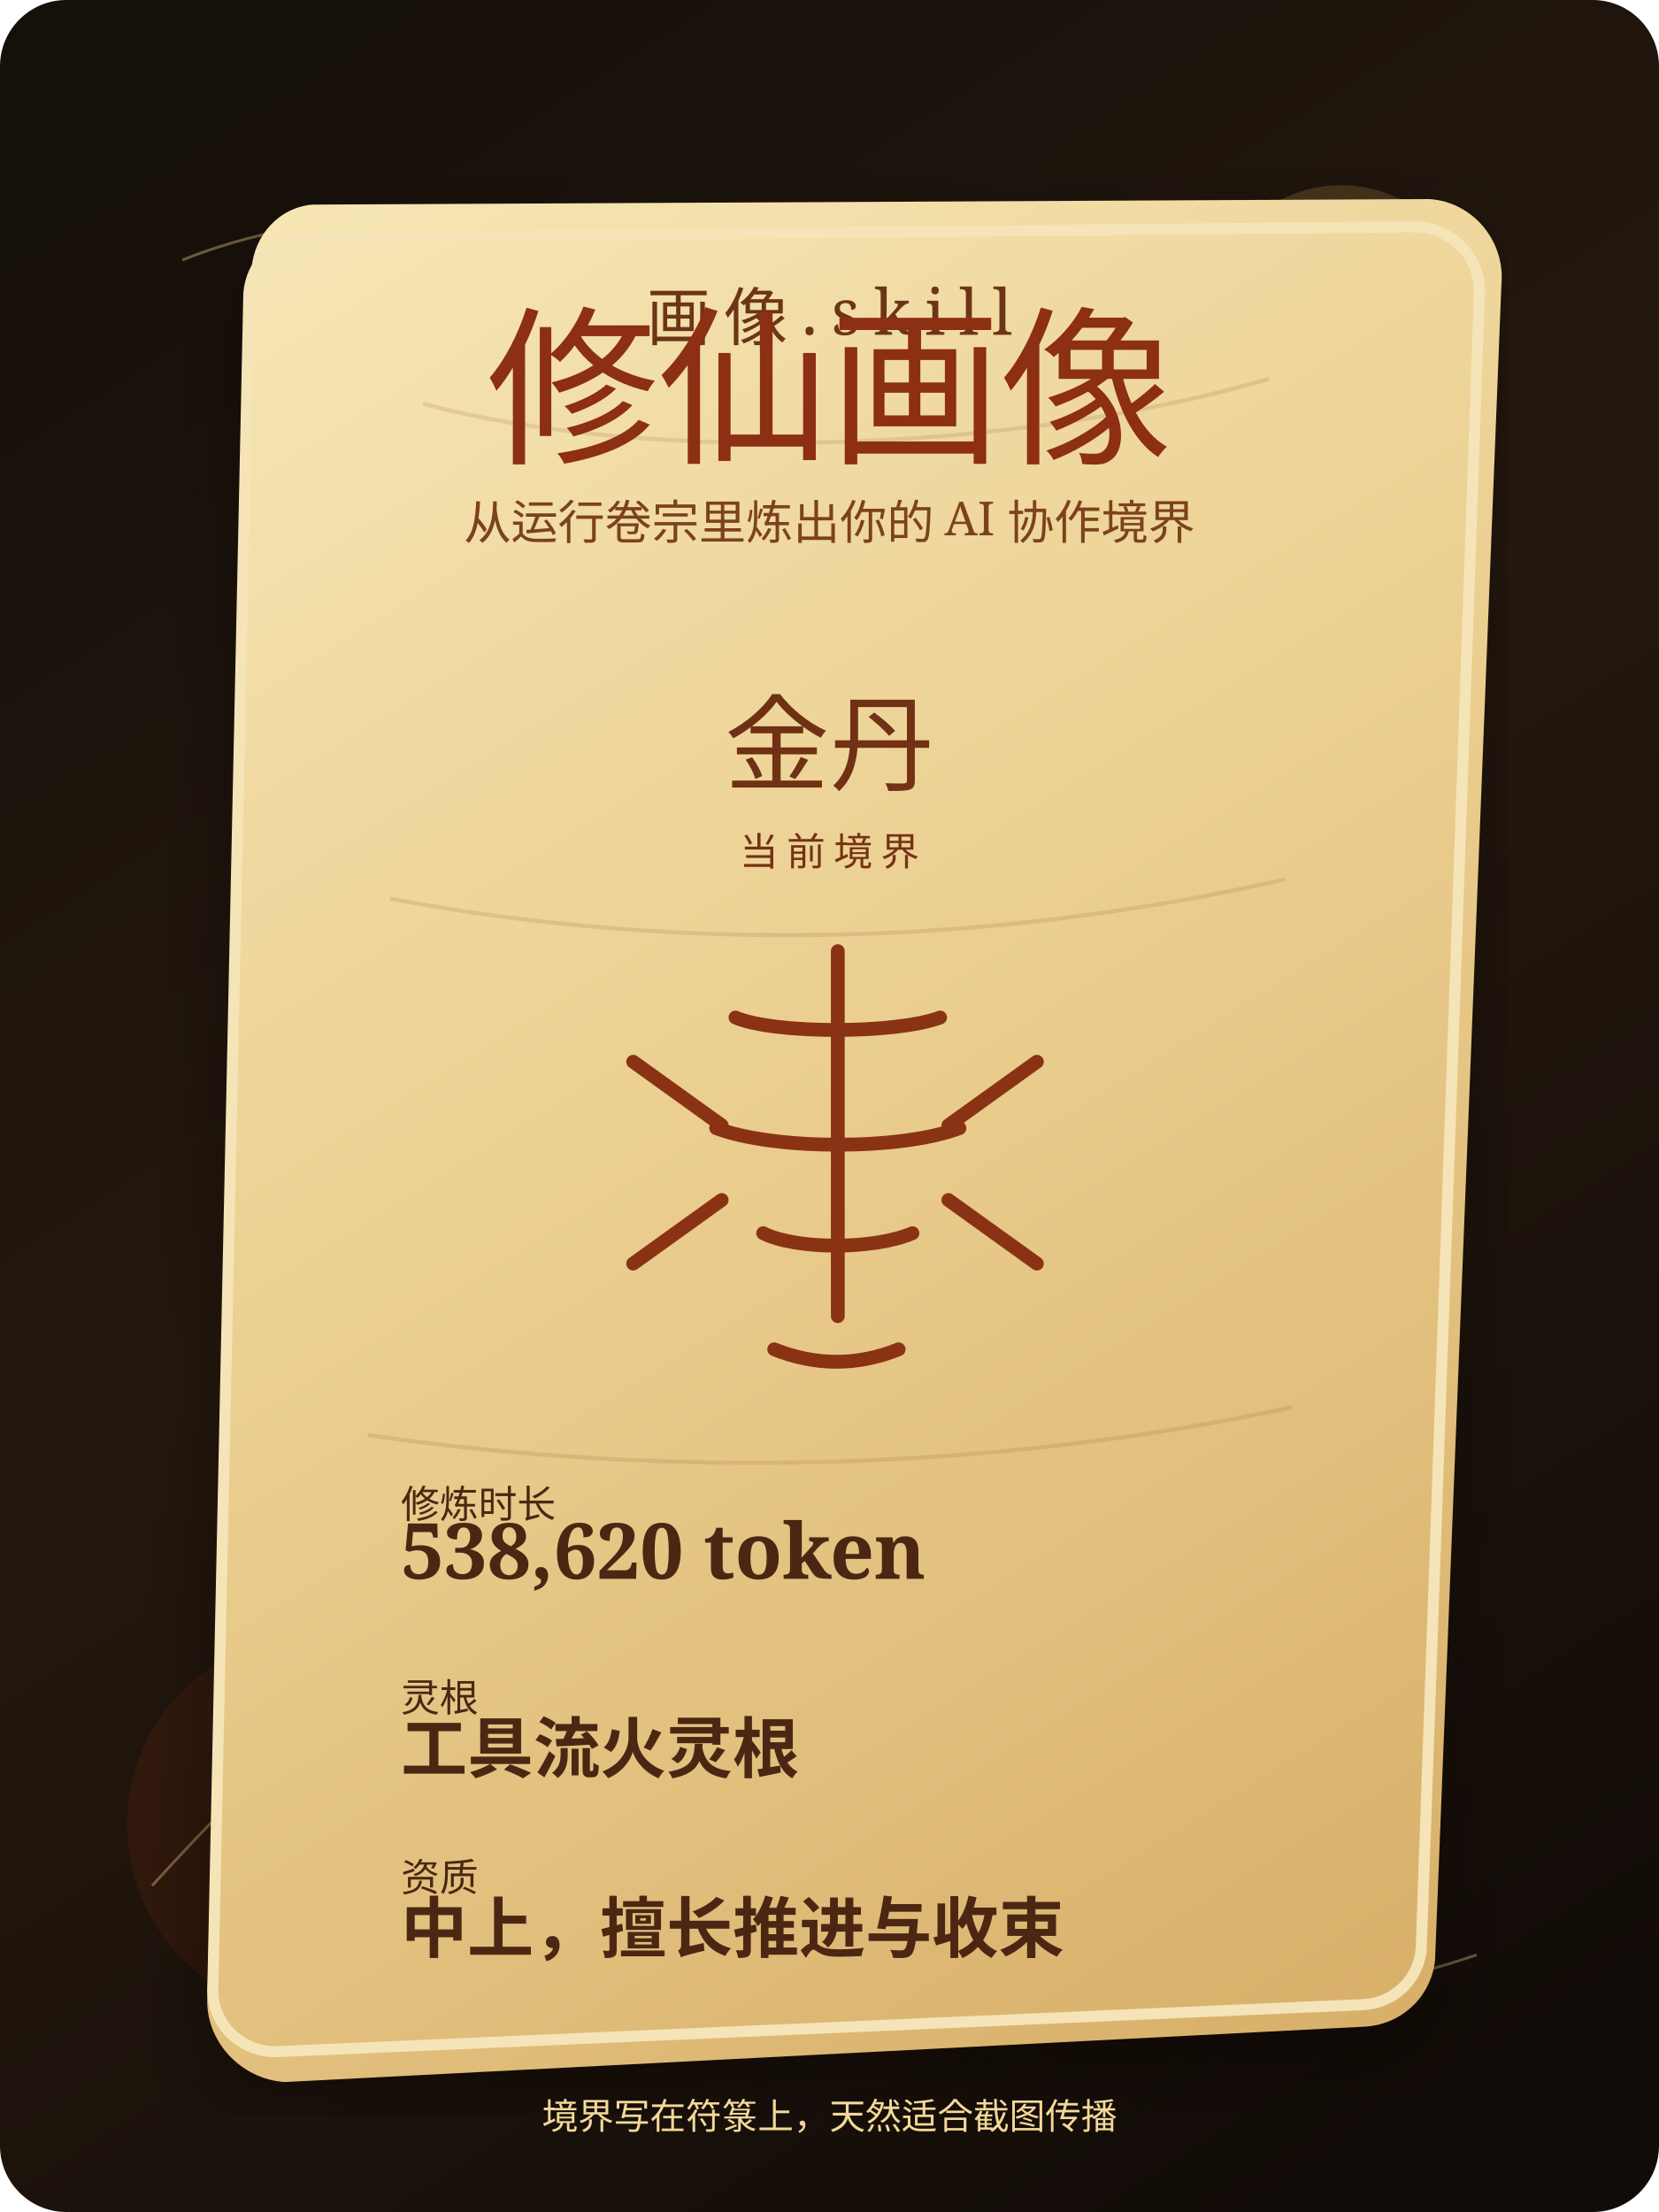
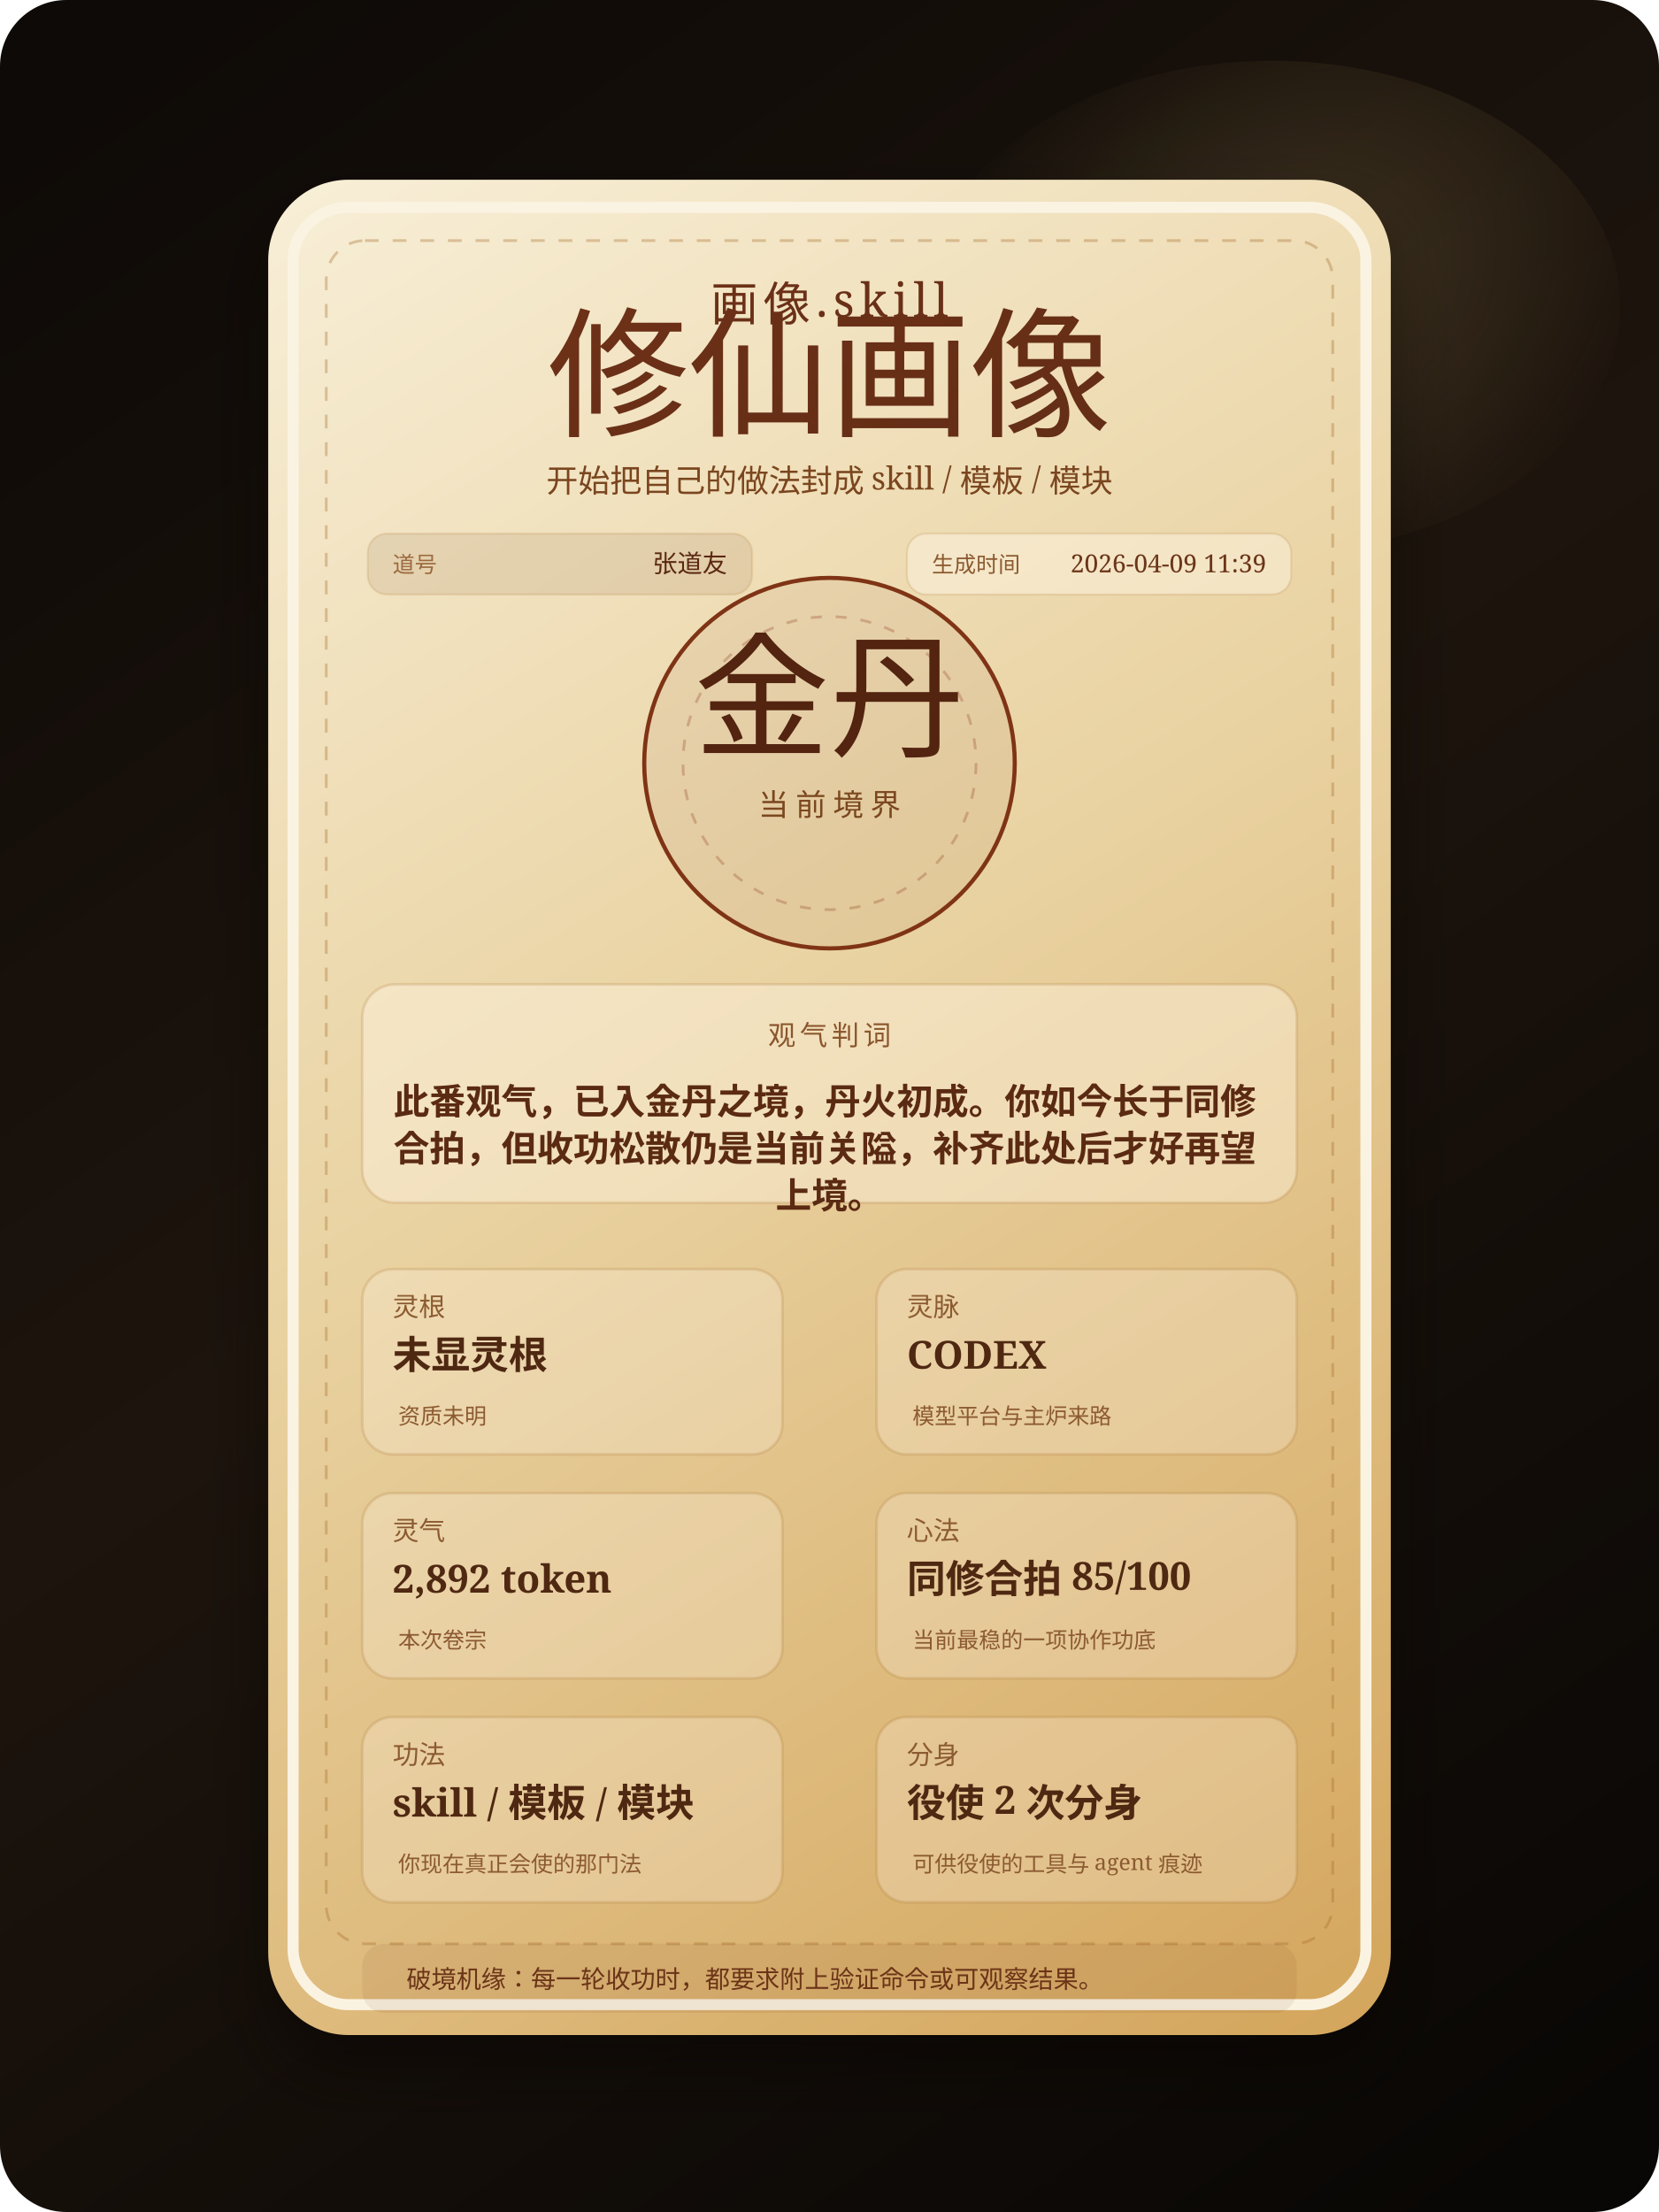
<svg xmlns="http://www.w3.org/2000/svg" width="1200" height="1600" viewBox="0 0 1200 1600" fill="none">
  <defs>
-     <linearGradient id="bg" x1="140" y1="80" x2="1060" y2="1520" gradientUnits="userSpaceOnUse">
-       <stop stop-color="#16100A" />
-       <stop offset="0.45" stop-color="#24180E" />
-       <stop offset="1" stop-color="#120C08" />
+     <linearGradient id="bg" x1="86" y1="48" x2="1124" y2="1556" gradientUnits="userSpaceOnUse">
+       <stop stop-color="#0E0A07" />
+       <stop offset="0.46" stop-color="#1D140D" />
+       <stop offset="1" stop-color="#090705" />
    </linearGradient>
-     <linearGradient id="paper" x1="200" y1="150" x2="1010" y2="1450" gradientUnits="userSpaceOnUse">
-       <stop stop-color="#F6E6B4" />
-       <stop offset="0.5" stop-color="#EACD8E" />
-       <stop offset="1" stop-color="#D8B06A" />
+     <linearGradient id="paper" x1="194" y1="124" x2="1018" y2="1486" gradientUnits="userSpaceOnUse">
+       <stop stop-color="#F8EFD8" />
+       <stop offset="0.45" stop-color="#E9D2A1" />
+       <stop offset="1" stop-color="#D3A45A" />
    </linearGradient>
-     <linearGradient id="ink" x1="340" y1="210" x2="880" y2="1310" gradientUnits="userSpaceOnUse">
-       <stop stop-color="#582A12" />
-       <stop offset="1" stop-color="#A23E18" />
+     <linearGradient id="ink" x1="292" y1="210" x2="812" y2="1428" gradientUnits="userSpaceOnUse">
+       <stop stop-color="#6F3218" />
+       <stop offset="1" stop-color="#3E1D0E" />
    </linearGradient>
-     <filter id="shadow" x="110" y="90" width="980" height="1440" filterUnits="userSpaceOnUse" color-interpolation-filters="sRGB">
+     <radialGradient id="mist" cx="0" cy="0" r="1" gradientUnits="userSpaceOnUse" gradientTransform="translate(920 222) rotate(145) scale(314 224)">
+       <stop stop-color="#E9C777" stop-opacity="0.2" />
+       <stop offset="1" stop-color="#E9C777" stop-opacity="0" />
+     </radialGradient>
+     <filter id="shadow" x="118" y="92" width="964" height="1436" filterUnits="userSpaceOnUse" color-interpolation-filters="sRGB">
      <feFlood flood-opacity="0" result="BackgroundImageFix" />
      <feColorMatrix in="SourceAlpha" type="matrix" values="0 0 0 0 0 0 0 0 0 0 0 0 0 0 0 0 0 0 127 0" result="hardAlpha" />
-       <feOffset dy="24" />
-       <feGaussianBlur stdDeviation="28" />
-       <feColorMatrix type="matrix" values="0 0 0 0 0.03 0 0 0 0 0.01 0 0 0 0 0 0 0 0 0.45 0" />
+       <feOffset dy="26" />
+       <feGaussianBlur stdDeviation="24" />
+       <feColorMatrix type="matrix" values="0 0 0 0 0.03 0 0 0 0 0.015 0 0 0 0 0.006 0 0 0 0.48 0" />
      <feBlend mode="normal" in2="BackgroundImageFix" result="effect1_dropShadow_0_1" />
      <feBlend mode="normal" in="SourceGraphic" in2="effect1_dropShadow_0_1" result="shape" />
    </filter>
  </defs>
  <rect width="1200" height="1600" rx="48" fill="url(#bg)" />
-   <circle cx="970" cy="230" r="96" fill="#F6C45F" fill-opacity="0.18" />
-   <circle cx="230" cy="1320" r="138" fill="#8C2D12" fill-opacity="0.16" />
-   <g opacity="0.38" stroke="#F3D58A" stroke-width="2">
-     <path d="M132 188C228 150 330 150 434 188" />
-     <path d="M766 1414C864 1450 964 1450 1068 1414" />
-     <path d="M110 1364C194 1272 264 1204 394 1170" />
-     <path d="M804 420C916 396 992 332 1074 242" />
+   <ellipse cx="920" cy="222" rx="252" ry="178" fill="url(#mist)" />
+   <g filter="url(#shadow)">
+     <path d="M252 130H948C980 130 1006 156 1006 188V1412C1006 1446 980 1472 948 1472H252C220 1472 194 1446 194 1412V188C194 156 220 130 252 130Z" fill="url(#paper)" />
+     <path d="M252 150H948C968 150 988 168 988 188V1410C988 1430 968 1450 948 1450H252C230 1450 212 1430 212 1410V188C212 168 230 150 252 150Z" stroke="#FBF3E2" stroke-width="8" />
+     <rect x="236" y="174" width="728" height="1232" rx="28" stroke="#A56A2A" stroke-opacity="0.34" stroke-width="2" stroke-dasharray="10 10" />
  </g>
-   <g filter="url(#shadow)">
-     <path d="M226 148C202 150 184 170 182 194L150 1444C148 1476 174 1504 206 1506L986 1466C1013 1465 1035 1445 1038 1418L1086 206C1089 174 1065 146 1034 144L226 148Z" fill="url(#paper)" />
-     <path d="M220 172C198 174 182 190 180 212L154 1436C152 1463 174 1485 201 1484L986 1450C1008 1449 1026 1432 1028 1410L1070 214C1072 188 1052 166 1026 164L220 172Z" stroke="#F5E4B7" stroke-width="8" />
+   <text x="600" y="232" fill="url(#ink)" font-size="34" text-anchor="middle" font-family="PingFang SC, Hiragino Sans GB, Microsoft YaHei, serif" letter-spacing="4">画像.skill</text>
+   <text x="600" y="308" fill="url(#ink)" font-size="102" text-anchor="middle" font-family="STKaiti, KaiTi, serif">修仙画像</text>
+   <text x="600" y="356" fill="#7A461F" font-size="23" text-anchor="middle" font-family="PingFang SC, Hiragino Sans GB, Microsoft YaHei, serif">开始把自己的做法封成 skill / 模板 / 模块</text>
+   <g>
+     <rect x="266" y="386" width="278" height="44" rx="14" fill="#6D3318" fill-opacity="0.10" stroke="#A56A2A" stroke-opacity="0.16" stroke-width="1.5" />
+     <text x="284" y="414" fill="#9B6A3E" font-size="16" font-family="PingFang SC, Hiragino Sans GB, Microsoft YaHei, serif">道号</text>
+     <text x="526" y="414" fill="#5A2812" font-size="18" text-anchor="end" font-family="PingFang SC, Hiragino Sans GB, Microsoft YaHei, serif">张道友</text>
  </g>
-   <g opacity="0.14" stroke="#7A431B" stroke-width="3">
-     <path d="M306 292C468 336 734 328 918 274" />
-     <path d="M282 650C494 690 718 684 930 636" />
-     <path d="M266 1038C484 1070 720 1064 934 1018" />
+   <g>
+     <rect x="656" y="386" width="278" height="44" rx="14" fill="#FFF7EA" fill-opacity="0.42" stroke="#A56A2A" stroke-opacity="0.16" stroke-width="1.5" />
+     <text x="674" y="414" fill="#8B5A31" font-size="16" font-family="PingFang SC, Hiragino Sans GB, Microsoft YaHei, serif">生成时间</text>
+     <text x="916" y="414" fill="#6B3518" font-size="18" text-anchor="end" font-family="PingFang SC, Hiragino Sans GB, Microsoft YaHei, serif">2026-04-09 11:39</text>
  </g>
-   <text x="600" y="246" fill="#6D3517" font-size="46" text-anchor="middle" font-family="PingFang SC, Hiragino Sans GB, Microsoft YaHei, serif" letter-spacing="10">画像.skill</text>
-   <text x="600" y="326" fill="#8D2F12" font-size="124" text-anchor="middle" font-family="STKaiti, KaiTi, serif">修仙画像</text>
-   <text x="600" y="390" fill="#7C421D" font-size="34" text-anchor="middle" font-family="PingFang SC, Hiragino Sans GB, Microsoft YaHei, serif">从运行卷宗里炼出你的 AI 协作境界</text>
-   <g fill="url(#ink)">
-     <text x="600" y="566" font-size="76" text-anchor="middle" font-family="STKaiti, KaiTi, serif">金丹</text>
-     <text x="600" y="626" font-size="28" text-anchor="middle" font-family="PingFang SC, Hiragino Sans GB, Microsoft YaHei, serif" letter-spacing="6">当前境界</text>
+   <g>
+     <circle cx="600" cy="552" r="134" fill="#6A2E13" fill-opacity="0.06" stroke="#7F3415" stroke-width="3" />
+     <circle cx="600" cy="552" r="106" stroke="#8B3C19" stroke-opacity="0.28" stroke-width="2" stroke-dasharray="8 10" />
+     <text x="600" y="540" fill="#532410" font-size="98" text-anchor="middle" font-family="STKaiti, KaiTi, serif">金丹</text>
+     <text x="600" y="590" fill="#7B471F" font-size="22" text-anchor="middle" font-family="PingFang SC, Hiragino Sans GB, Microsoft YaHei, serif" letter-spacing="5">当前境界</text>
  </g>
-   <g stroke="#8A3314" stroke-width="10" stroke-linecap="round">
-     <path d="M606 688L606 952" />
-     <path d="M532 736C560 748 648 748 680 736" />
-     <path d="M518 816C560 832 652 832 694 816" />
-     <path d="M552 892C576 904 632 904 660 892" />
-     <path d="M560 976C590 988 620 988 650 976" />
-     <path d="M458 768L522 814" />
-     <path d="M686 814L750 768" />
-     <path d="M458 914L522 868" />
-     <path d="M686 868L750 914" />
+   <g>
+     <rect x="262" y="712" width="676" height="158" rx="24" fill="#FFF6E6" fill-opacity="0.42" stroke="#A56A2A" stroke-opacity="0.18" stroke-width="2" />
+     <text x="600" y="756" fill="#8A562D" font-size="20" text-anchor="middle" font-family="PingFang SC, Hiragino Sans GB, Microsoft YaHei, serif" letter-spacing="3">观气判词</text>
+     <text x="600" y="806" fill="#5B2A12" font-size="26" text-anchor="middle" font-family="STKaiti, KaiTi, serif" font-weight="700">
+       <tspan x="600" dy="0">此番观气，已入金丹之境，丹火初成。你如今长于同修</tspan>
+       <tspan x="600" dy="34">合拍，但收功松散仍是当前关隘，补齐此处后才好再望</tspan>
+       <tspan x="600" dy="34">上境。</tspan>
+     </text>
  </g>
-   <g fill="#4B2713" font-family="PingFang SC, Hiragino Sans GB, Microsoft YaHei, serif">
-     <text x="290" y="1098" font-size="28">修炼时长</text>
-     <text x="290" y="1142" font-size="56" font-weight="700">538,620 token</text>
-     <text x="290" y="1238" font-size="28">灵根</text>
-     <text x="290" y="1282" font-size="48" font-weight="700">工具流火灵根</text>
-     <text x="290" y="1368" font-size="28">资质</text>
-     <text x="290" y="1412" font-size="48" font-weight="700">中上，擅长推进与收束</text>
+   <g>
+     <rect x="262" y="918" width="304" height="134" rx="22" fill="#FFF9ED" fill-opacity="0.24" stroke="#A46A2B" stroke-opacity="0.18" stroke-width="2" />
+     <text x="284" y="952" fill="#8C5B31" font-size="19" font-family="PingFang SC, Hiragino Sans GB, Microsoft YaHei, serif">灵根</text>
+     <text x="284" y="990" fill="#4F2812" font-size="28" text-anchor="start" font-family="PingFang SC, Hiragino Sans GB, Microsoft YaHei, serif" font-weight="700">
+       <tspan x="284" dy="0">未显灵根</tspan>
+     </text>
+     <text x="288" y="1030" fill="#8C5A31" font-size="16" text-anchor="start" font-family="PingFang SC, Hiragino Sans GB, Microsoft YaHei, serif" font-weight="400">
+       <tspan x="288" dy="0">资质未明</tspan>
+     </text>
  </g>
-   <text x="600" y="1540" fill="#F3D898" font-size="26" text-anchor="middle" font-family="PingFang SC, Hiragino Sans GB, Microsoft YaHei, serif">境界写在符箓上，天然适合截图传播</text>
+   <g>
+     <rect x="634" y="918" width="304" height="134" rx="22" fill="#FFF9ED" fill-opacity="0.24" stroke="#A46A2B" stroke-opacity="0.18" stroke-width="2" />
+     <text x="656" y="952" fill="#8C5B31" font-size="19" font-family="PingFang SC, Hiragino Sans GB, Microsoft YaHei, serif">灵脉</text>
+     <text x="656" y="990" fill="#4F2812" font-size="28" text-anchor="start" font-family="PingFang SC, Hiragino Sans GB, Microsoft YaHei, serif" font-weight="700">
+       <tspan x="656" dy="0">CODEX</tspan>
+     </text>
+     <text x="660" y="1030" fill="#8C5A31" font-size="16" text-anchor="start" font-family="PingFang SC, Hiragino Sans GB, Microsoft YaHei, serif" font-weight="400">
+       <tspan x="660" dy="0">模型平台与主炉来路</tspan>
+     </text>
+   </g>
+   <g>
+     <rect x="262" y="1080" width="304" height="134" rx="22" fill="#FFF9ED" fill-opacity="0.24" stroke="#A46A2B" stroke-opacity="0.18" stroke-width="2" />
+     <text x="284" y="1114" fill="#8C5B31" font-size="19" font-family="PingFang SC, Hiragino Sans GB, Microsoft YaHei, serif">灵气</text>
+     <text x="284" y="1152" fill="#4F2812" font-size="28" text-anchor="start" font-family="PingFang SC, Hiragino Sans GB, Microsoft YaHei, serif" font-weight="700">
+       <tspan x="284" dy="0">2,892 token</tspan>
+     </text>
+     <text x="288" y="1192" fill="#8C5A31" font-size="16" text-anchor="start" font-family="PingFang SC, Hiragino Sans GB, Microsoft YaHei, serif" font-weight="400">
+       <tspan x="288" dy="0">本次卷宗</tspan>
+     </text>
+   </g>
+   <g>
+     <rect x="634" y="1080" width="304" height="134" rx="22" fill="#FFF9ED" fill-opacity="0.24" stroke="#A46A2B" stroke-opacity="0.18" stroke-width="2" />
+     <text x="656" y="1114" fill="#8C5B31" font-size="19" font-family="PingFang SC, Hiragino Sans GB, Microsoft YaHei, serif">心法</text>
+     <text x="656" y="1152" fill="#4F2812" font-size="28" text-anchor="start" font-family="PingFang SC, Hiragino Sans GB, Microsoft YaHei, serif" font-weight="700">
+       <tspan x="656" dy="0">同修合拍 85/100</tspan>
+     </text>
+     <text x="660" y="1192" fill="#8C5A31" font-size="16" text-anchor="start" font-family="PingFang SC, Hiragino Sans GB, Microsoft YaHei, serif" font-weight="400">
+       <tspan x="660" dy="0">当前最稳的一项协作功底</tspan>
+     </text>
+   </g>
+   <g>
+     <rect x="262" y="1242" width="304" height="134" rx="22" fill="#FFF9ED" fill-opacity="0.24" stroke="#A46A2B" stroke-opacity="0.18" stroke-width="2" />
+     <text x="284" y="1276" fill="#8C5B31" font-size="19" font-family="PingFang SC, Hiragino Sans GB, Microsoft YaHei, serif">功法</text>
+     <text x="284" y="1314" fill="#4F2812" font-size="28" text-anchor="start" font-family="PingFang SC, Hiragino Sans GB, Microsoft YaHei, serif" font-weight="700">
+       <tspan x="284" dy="0">skill / 模板 / 模块</tspan>
+     </text>
+     <text x="288" y="1354" fill="#8C5A31" font-size="16" text-anchor="start" font-family="PingFang SC, Hiragino Sans GB, Microsoft YaHei, serif" font-weight="400">
+       <tspan x="288" dy="0">你现在真正会使的那门法</tspan>
+     </text>
+   </g>
+   <g>
+     <rect x="634" y="1242" width="304" height="134" rx="22" fill="#FFF9ED" fill-opacity="0.24" stroke="#A46A2B" stroke-opacity="0.18" stroke-width="2" />
+     <text x="656" y="1276" fill="#8C5B31" font-size="19" font-family="PingFang SC, Hiragino Sans GB, Microsoft YaHei, serif">分身</text>
+     <text x="656" y="1314" fill="#4F2812" font-size="28" text-anchor="start" font-family="PingFang SC, Hiragino Sans GB, Microsoft YaHei, serif" font-weight="700">
+       <tspan x="656" dy="0">役使 2 次分身</tspan>
+     </text>
+     <text x="660" y="1354" fill="#8C5A31" font-size="16" text-anchor="start" font-family="PingFang SC, Hiragino Sans GB, Microsoft YaHei, serif" font-weight="400">
+       <tspan x="660" dy="0">可供役使的工具与 agent 痕迹</tspan>
+     </text>
+   </g>
+   <g>
+     <rect x="262" y="1406" width="676" height="50" rx="16" fill="#6E3114" fill-opacity="0.08" />
+     <text x="294" y="1438" fill="#6B3417" font-size="18" font-family="PingFang SC, Hiragino Sans GB, Microsoft YaHei, serif">破境机缘：每一轮收功时，都要求附上验证命令或可观察结果。</text>
+   </g>
</svg>
